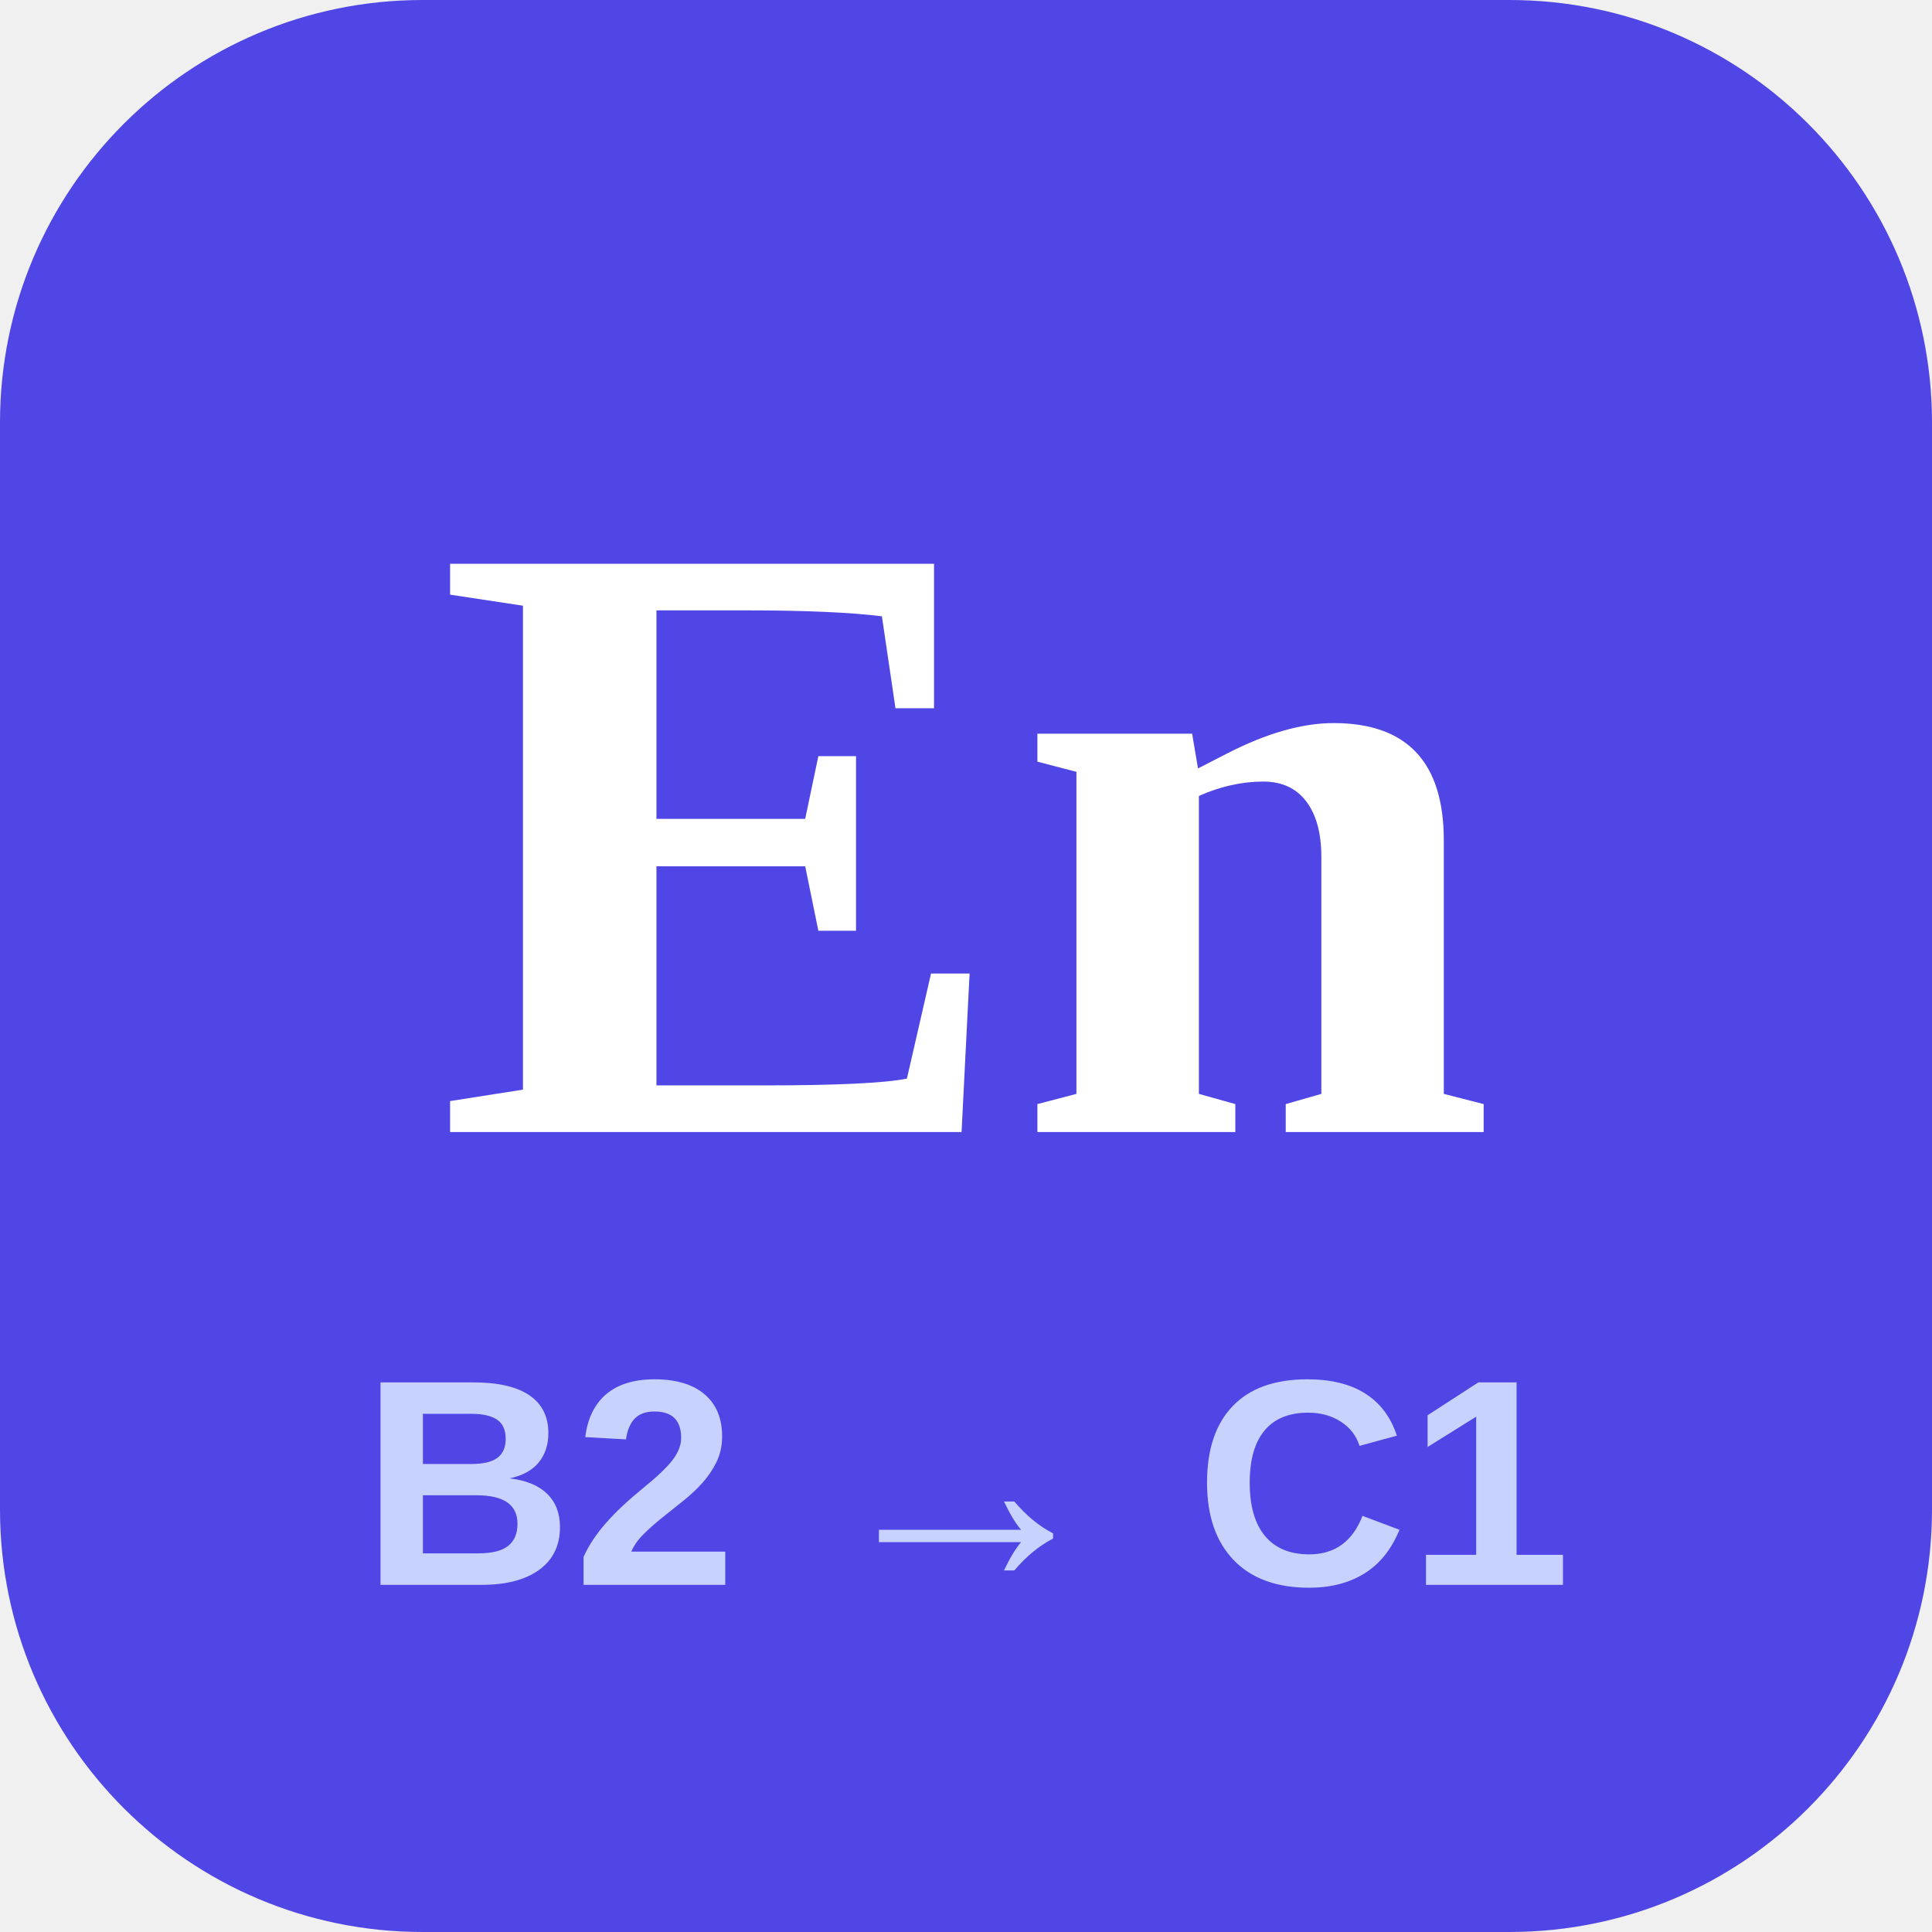
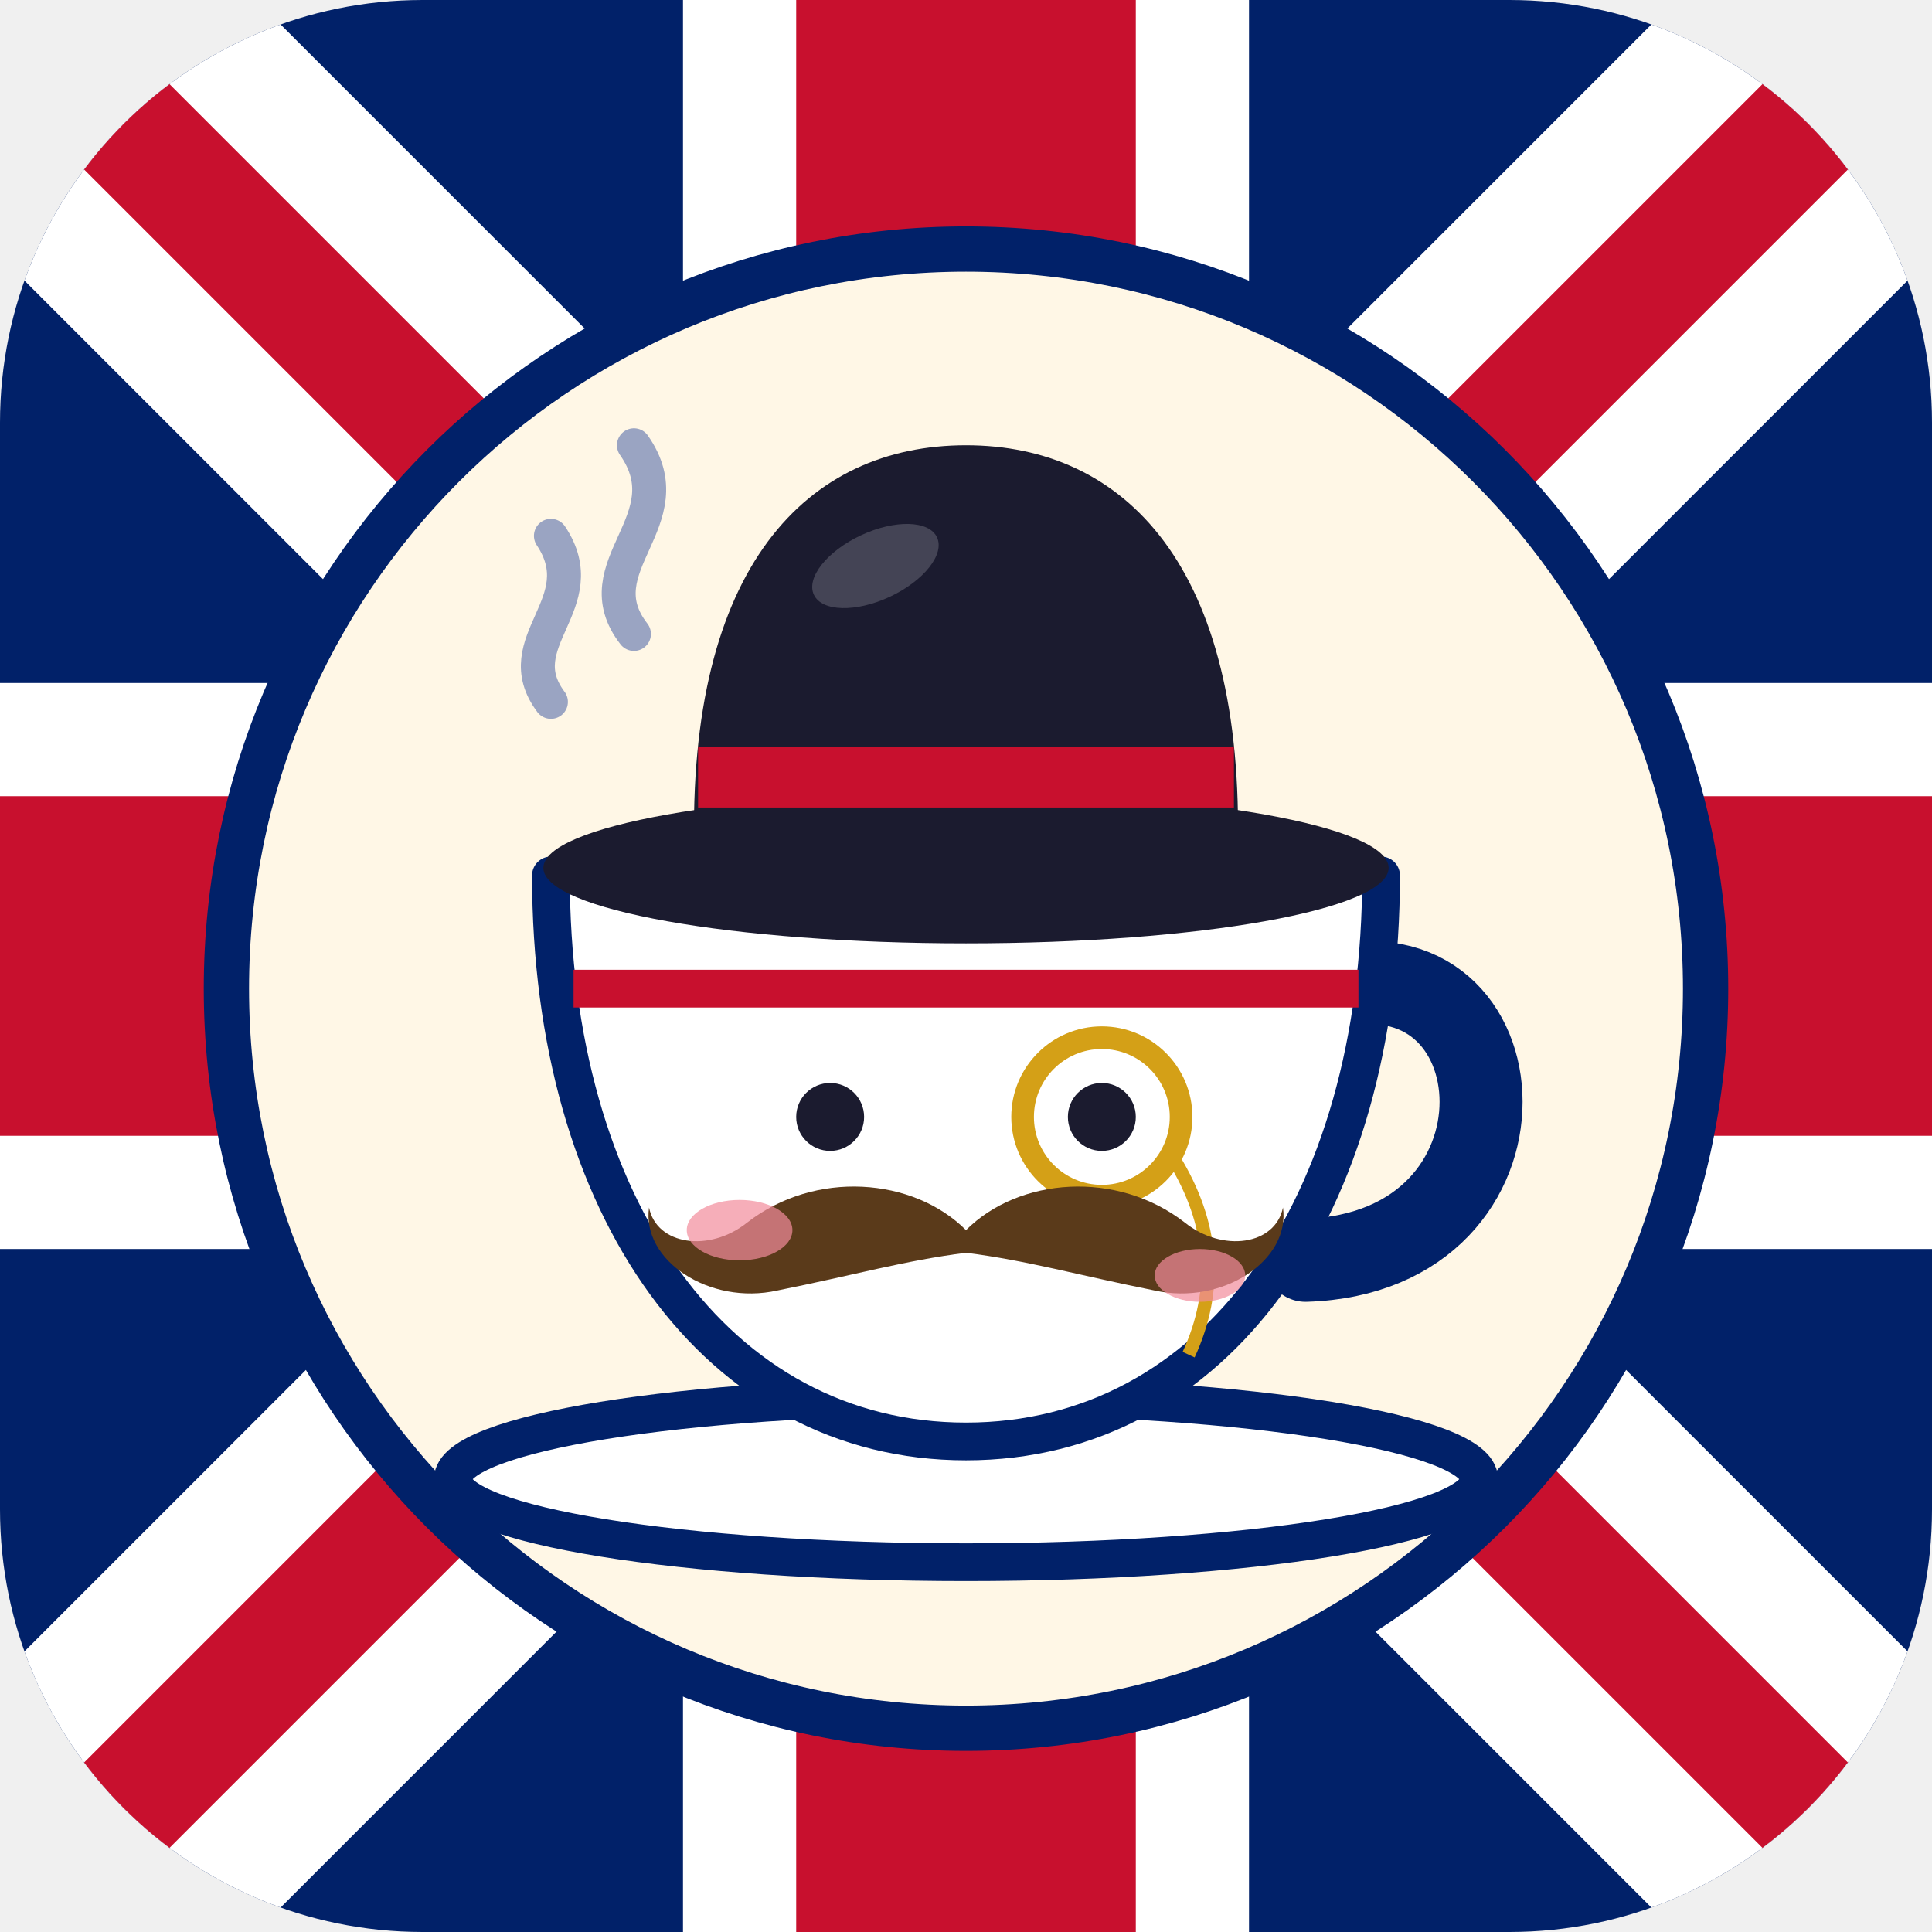
<svg xmlns="http://www.w3.org/2000/svg" viewBox="0 0 512 512">
-   <rect width="512" height="512" rx="112" fill="#4f46e5" />
-   <text x="256" y="300" font-family="Georgia, 'Times New Roman', serif" font-size="230" font-weight="700" fill="#fff" text-anchor="middle">En</text>
-   <text x="256" y="420" font-family="Arial, Helvetica, sans-serif" font-size="78" font-weight="700" fill="#c7d2fe" text-anchor="middle">B2 → C1</text>
+   <defs>
+     <clipPath id="r">
+       <rect width="512" height="512" rx="112" />
+     </clipPath>
+   </defs>
+   <g clip-path="url(#r)">
+     <rect width="512" height="512" fill="#012169" />
+     <path d="M0 0L512 512M512 0L0 512" stroke="#fff" stroke-width="96" />
+     <path d="M0 0L512 512M512 0L0 512" stroke="#C8102E" stroke-width="32" />
+     <path d="M256 0V512M0 256H512" stroke="#fff" stroke-width="150" />
+     <path d="M256 0V512M0 256H512" stroke="#C8102E" stroke-width="90" />
+     <circle cx="256" cy="262" r="196" fill="#FFF7E6" stroke="#012169" stroke-width="12" />
+   </g>
+   <path d="M168 168c-14-18 14-30 0-50M146 186c-12-16 12-26 0-44" stroke="#9aa4c2" stroke-width="9" fill="none" stroke-linecap="round" />
+   <ellipse cx="256" cy="392" rx="136" ry="22" fill="#fff" stroke="#012169" stroke-width="10" />
+   <path d="M352 262c52-14 58 70 -6 72" stroke="#012169" stroke-width="22" fill="none" stroke-linecap="round" />
+   <path d="M146 232H366C366 320 322 382 256 382C190 382 146 320 146 232Z" fill="#fff" stroke="#012169" stroke-width="10" stroke-linejoin="round" />
+   <path d="M152 262H360" stroke="#C8102E" stroke-width="10" />
+   <circle cx="220" cy="296" r="9" fill="#1b1b2f" />
+   <circle cx="292" cy="296" r="9" fill="#1b1b2f" />
+   <circle cx="292" cy="296" r="21" fill="none" stroke="#D4A017" stroke-width="6" />
+   <path d="M311 307q16 26 4 52" stroke="#D4A017" stroke-width="3.5" fill="none" />
+   <path d="M256 326c-14-14-40-16-58-2c-10 8-24 6-26-4c-2 14 16 26 34 22c20-4 34-8 50-10c16 2 30 6 50 10c18 4 36-8 34-22c-2 10-16 12-26 4c-18-14-44-12-58 2z" fill="#5A3A1A" />
+   <ellipse cx="196" cy="326" rx="14" ry="8" fill="#F28B9B" opacity="0.7" />
+   <ellipse cx="318" cy="338" rx="12" ry="7" fill="#F28B9B" opacity="0.7" />
+   <ellipse cx="256" cy="230" rx="112" ry="20" fill="#1b1b2f" />
+   <path d="M184 226C182 150 214 118 256 118C298 118 330 150 328 226Z" fill="#1b1b2f" />
+   <path d="M185 206H327" stroke="#C8102E" stroke-width="16" />
+   <ellipse cx="232" cy="150" rx="18" ry="9" fill="#fff" opacity="0.18" transform="rotate(-25 232 150)" />
</svg>
